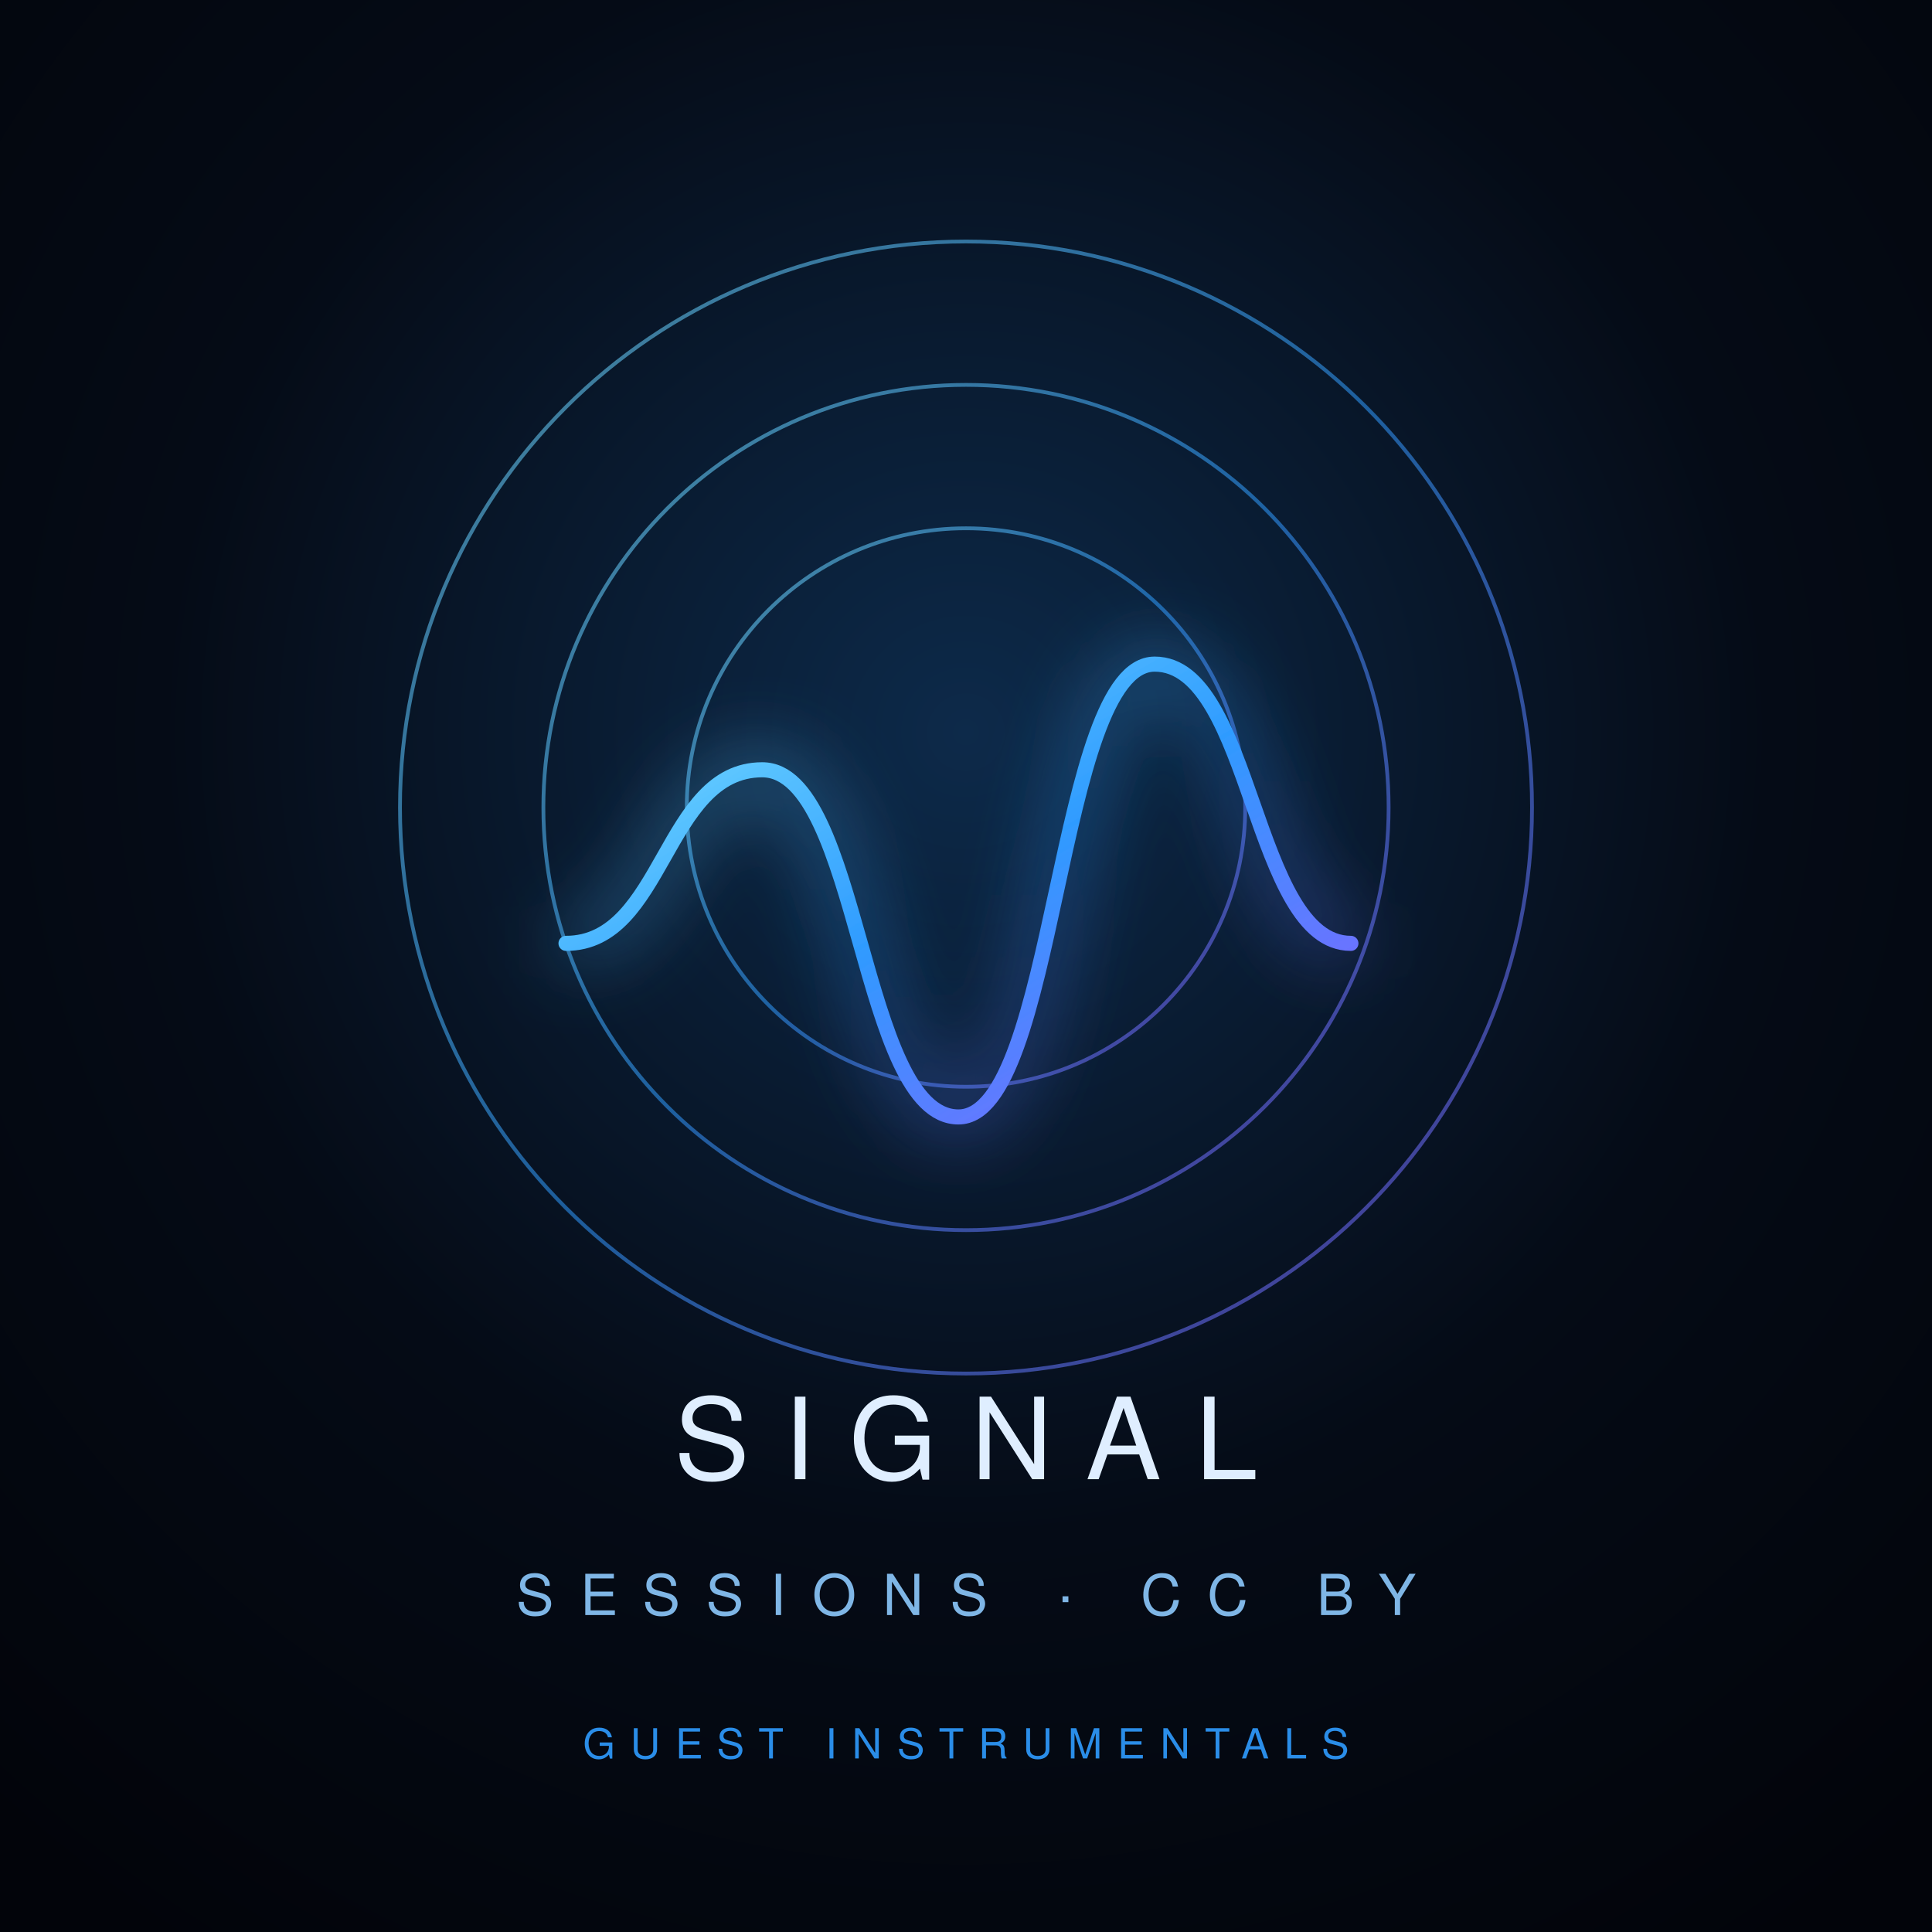
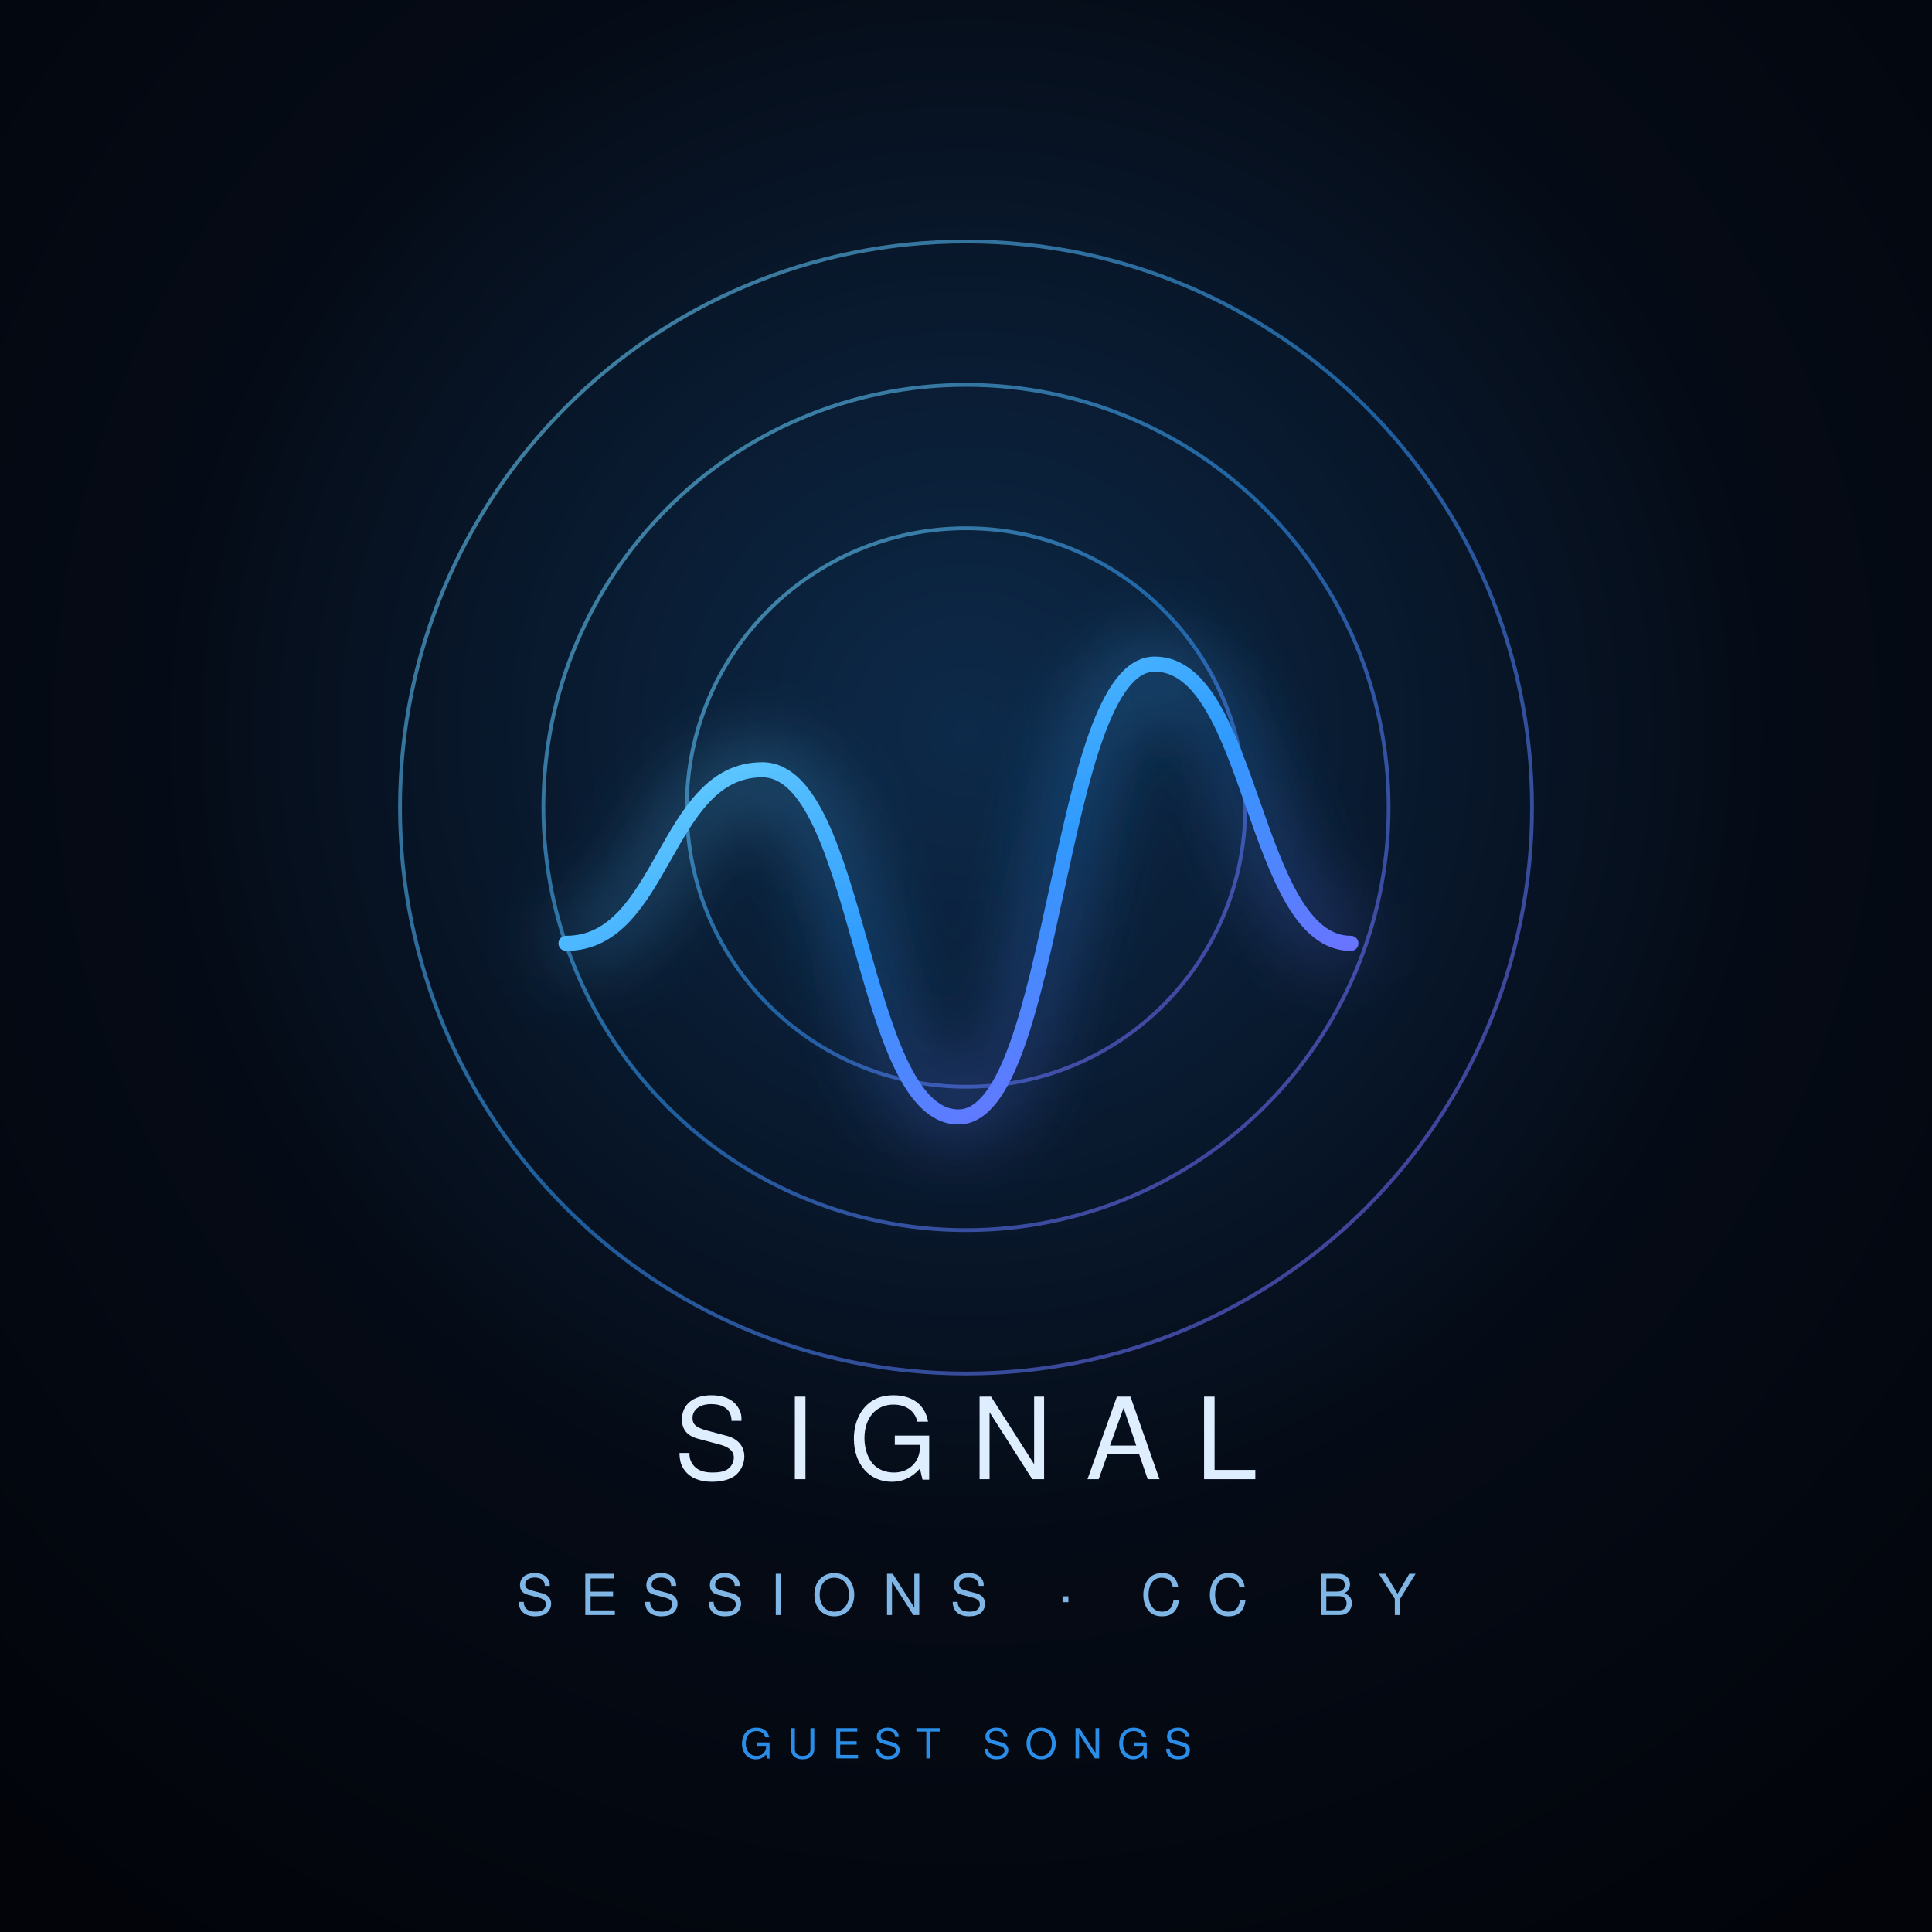
- <svg xmlns="http://www.w3.org/2000/svg" viewBox="0 0 512 512" width="512" height="512" role="img" aria-label="Signal Sessions album artwork">
+ <svg xmlns="http://www.w3.org/2000/svg" viewBox="0 0 512 512" width="512" height="512" role="img" aria-label="Signal Sessions — guest songs under Creative Commons">
  <defs>
    <radialGradient id="bg" cx="50%" cy="38%" r="75%">
      <stop offset="0%" stop-color="#0d2a4a" />
      <stop offset="55%" stop-color="#050b16" />
      <stop offset="100%" stop-color="#02040a" />
    </radialGradient>
    <linearGradient id="neon" x1="0" y1="0" x2="1" y2="1">
      <stop offset="0%" stop-color="#7fe7ff" />
      <stop offset="50%" stop-color="#2f9bff" />
      <stop offset="100%" stop-color="#8b5cff" />
    </linearGradient>
    <filter id="glow" x="-50%" y="-50%" width="200%" height="200%">
      <feGaussianBlur stdDeviation="10" result="b" />
      <feMerge>
        <feMergeNode in="b" />
        <feMergeNode in="SourceGraphic" />
      </feMerge>
    </filter>
  </defs>
  <rect width="512" height="512" fill="url(#bg)" />
  <g fill="none" stroke="url(#neon)" opacity="0.55">
    <circle cx="256" cy="214" r="150" stroke-width="1" />
    <circle cx="256" cy="214" r="112" stroke-width="1" />
    <circle cx="256" cy="214" r="74" stroke-width="1" />
  </g>
  <g filter="url(#glow)">
    <path d="M150 250c26 0 26-46 52-46s26 92 52 92 26-120 52-120 26 74 52 74" fill="none" stroke="url(#neon)" stroke-width="4" stroke-linecap="round" />
  </g>
  <g fill="#dfeeff" font-family="Helvetica, Arial, sans-serif" text-anchor="middle">
    <text x="256" y="392" font-size="30" letter-spacing="9" font-weight="300">SIGNAL</text>
    <text x="256" y="428" font-size="15" letter-spacing="7" fill="#7fb6e6">SESSIONS · CC BY</text>
  </g>
  <g fill="#2f9bff" opacity="0.9" font-family="Helvetica, Arial, sans-serif" text-anchor="middle">
-     <text x="256" y="466" font-size="11" letter-spacing="4">GUEST INSTRUMENTALS</text>
+     <text x="256" y="466" font-size="11" letter-spacing="4">GUEST SONGS</text>
  </g>
</svg>
